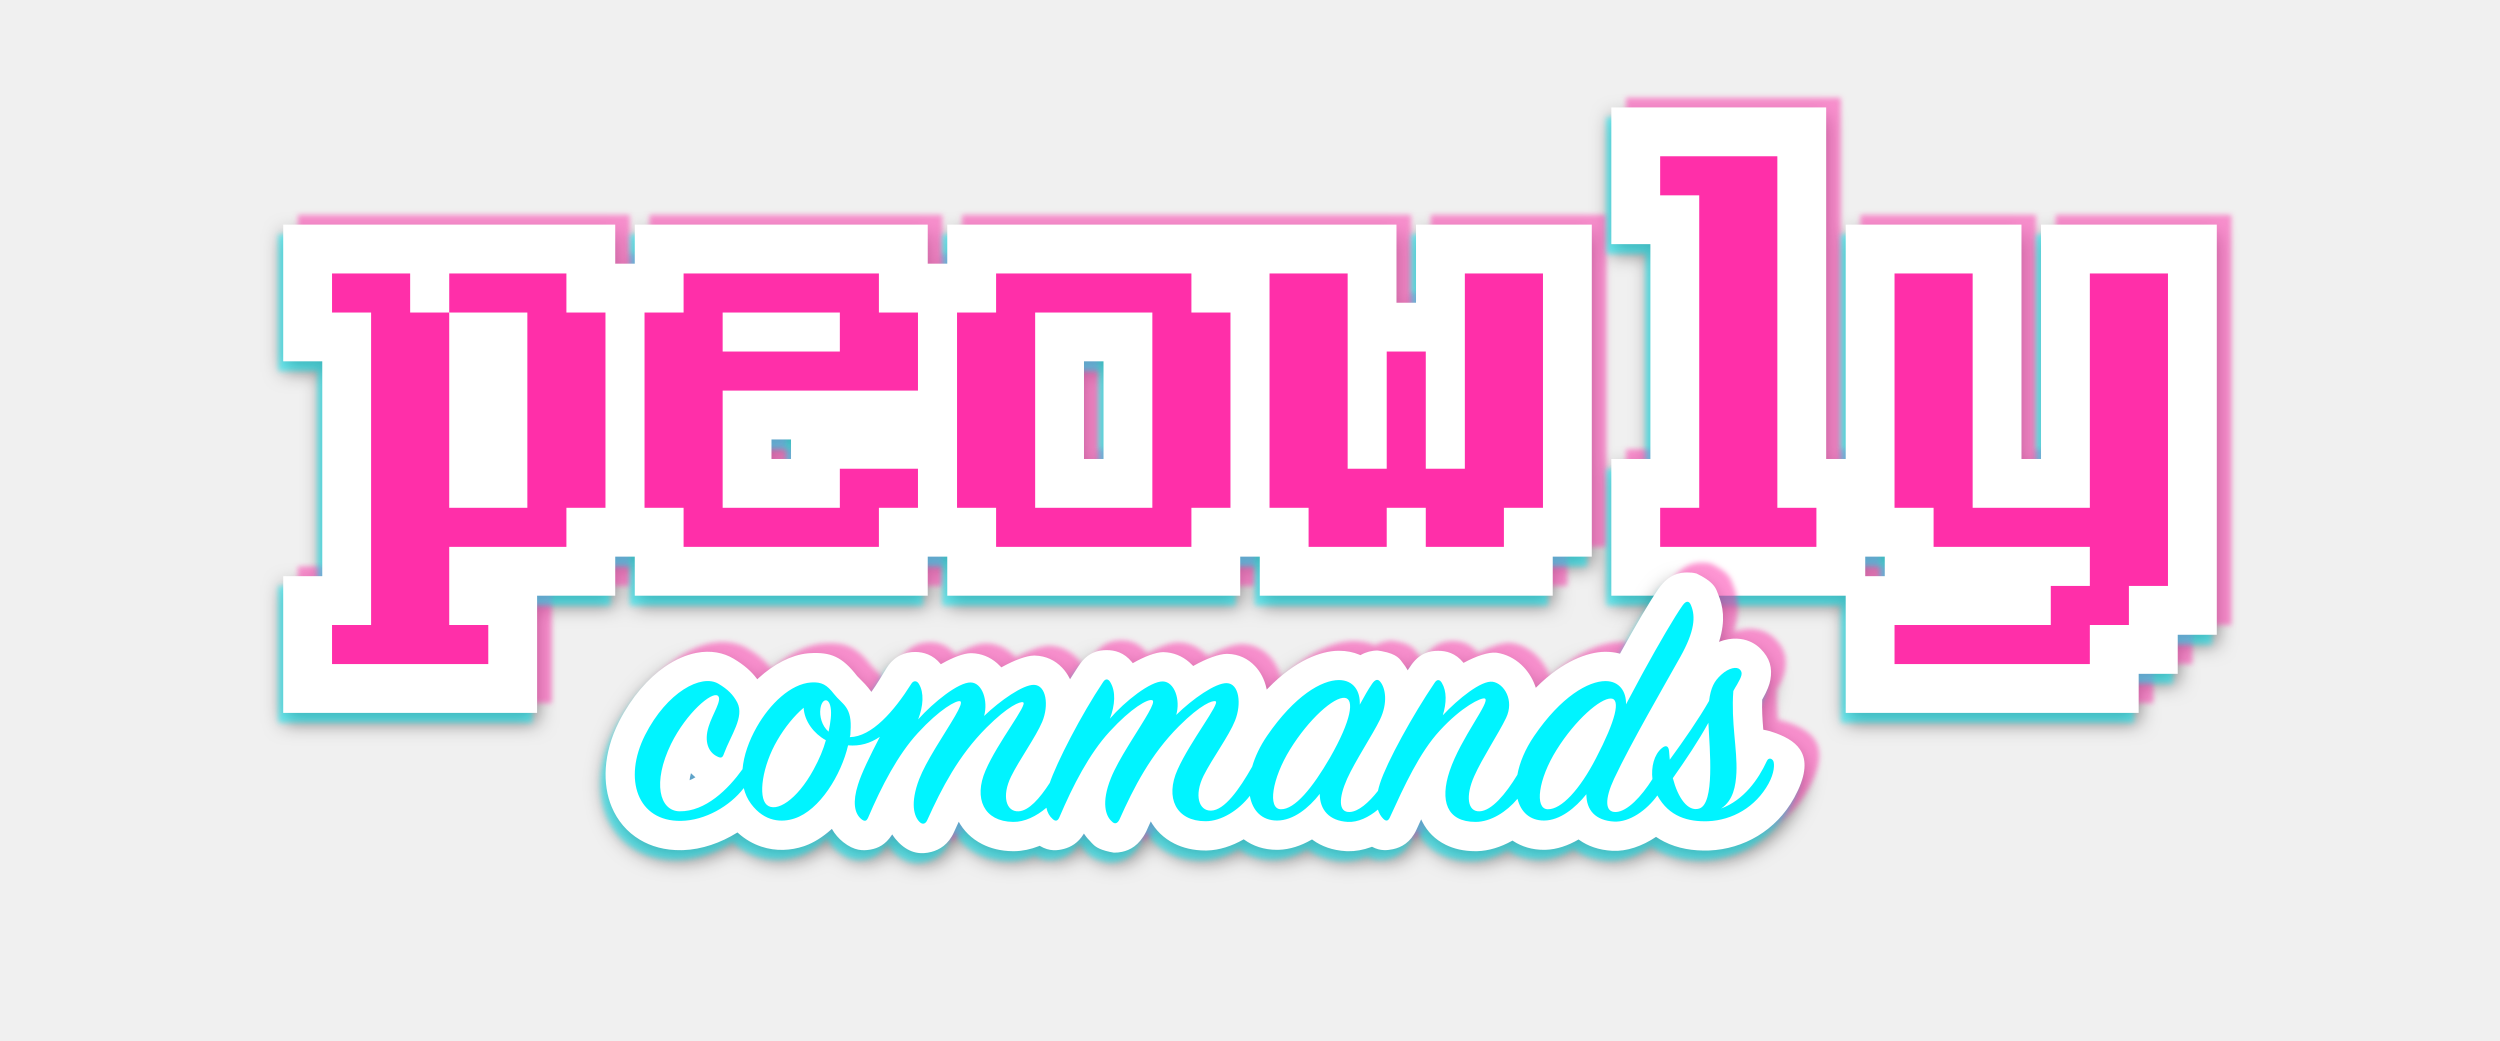
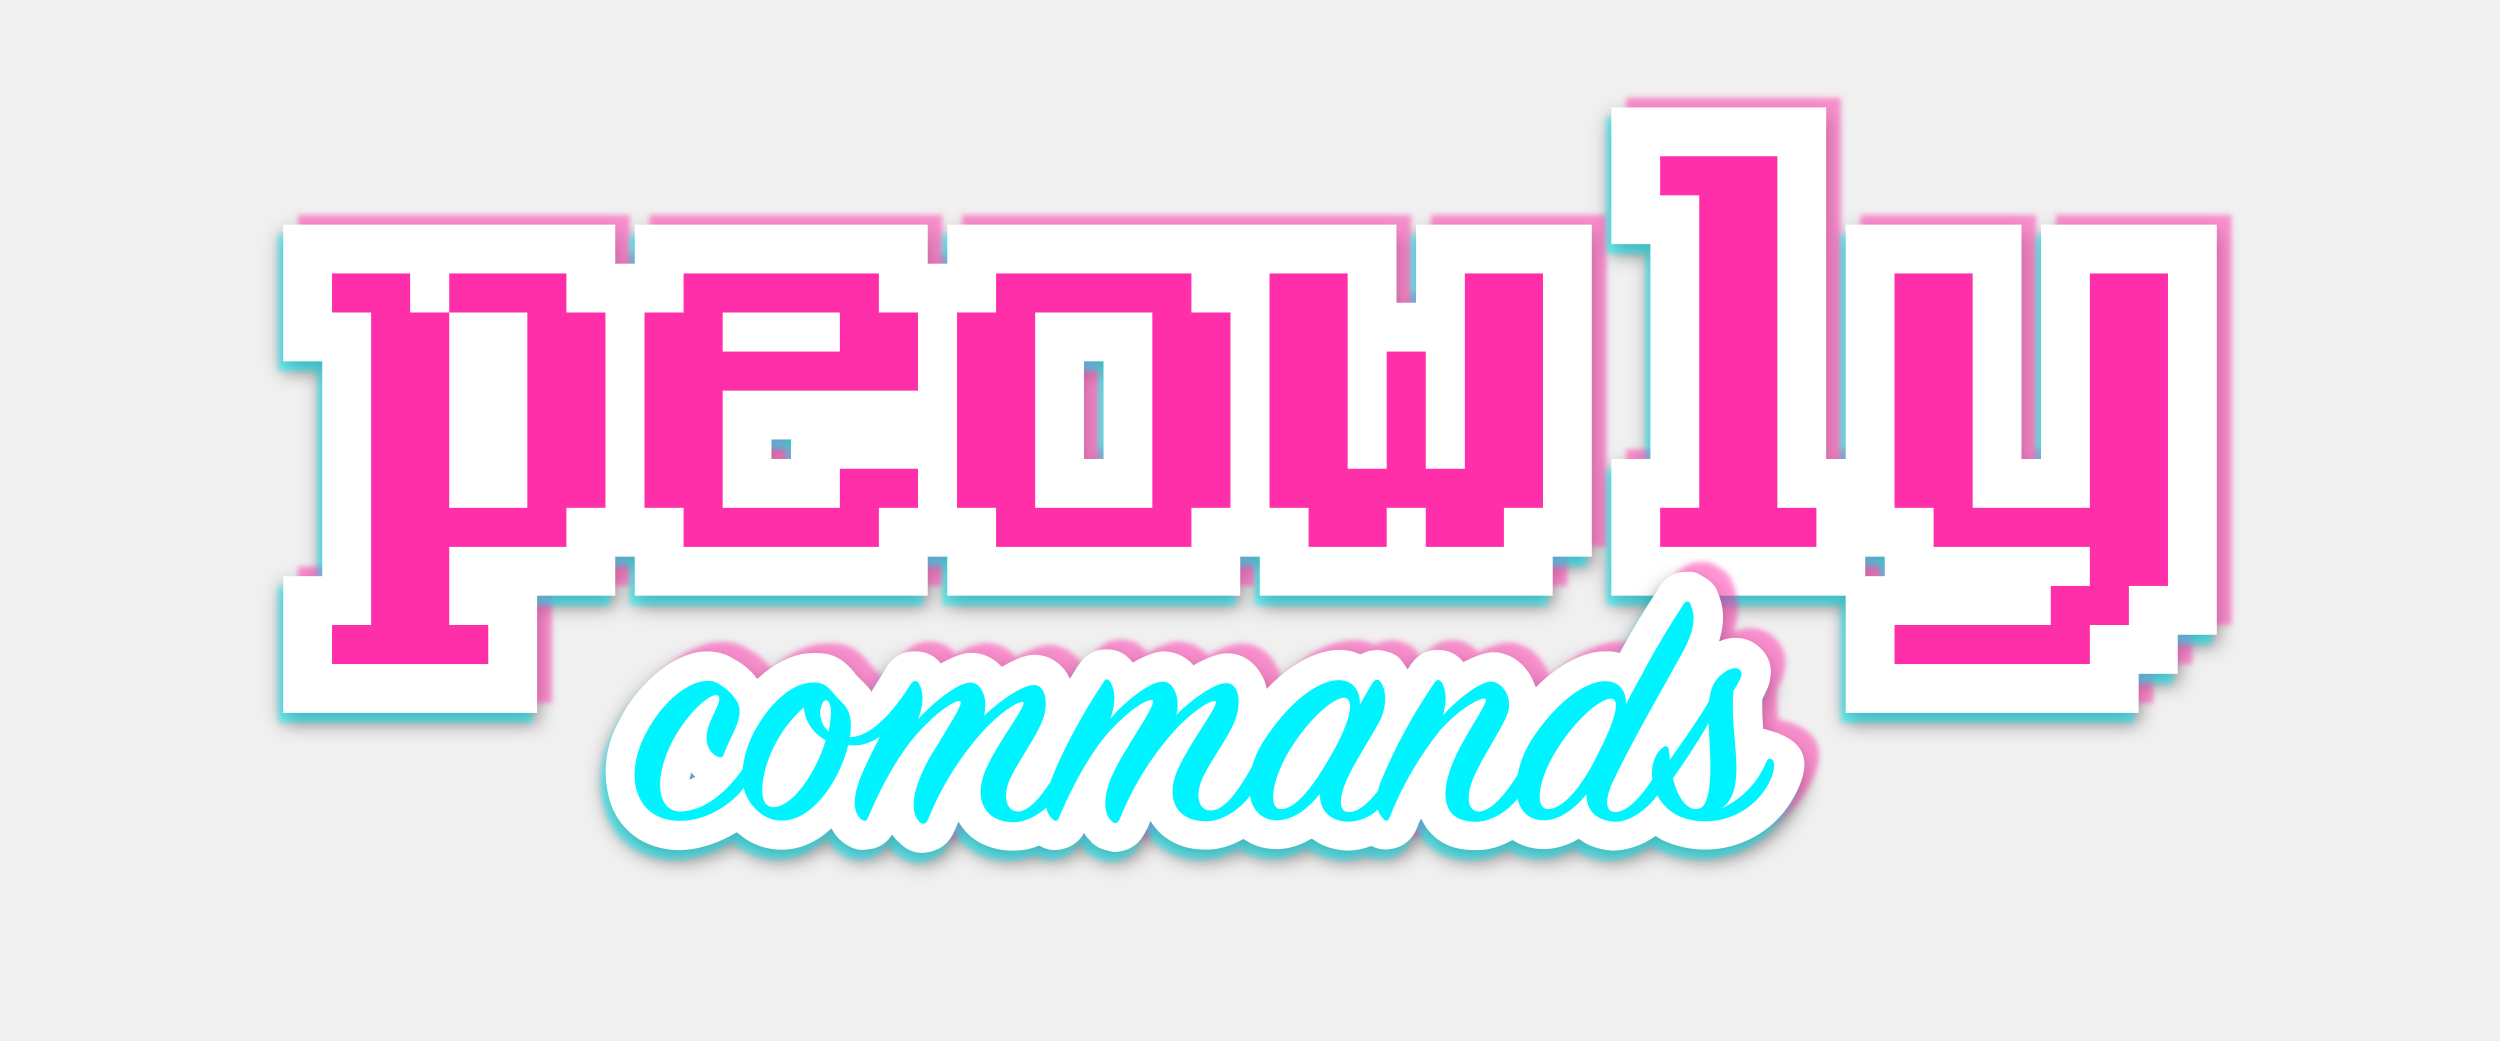
- <svg xmlns="http://www.w3.org/2000/svg" xmlns:xlink="http://www.w3.org/1999/xlink" width="512px" height="213px" viewBox="0 0 512 213" version="1.1">
+ <svg xmlns="http://www.w3.org/2000/svg" xmlns:xlink="http://www.w3.org/1999/xlink" width="512" height="213">
  <defs>
-     <path d="M36,24 L68,24 L68,32 L76,32 L76,92 L68,92 L68,100 L52,100 L52,124 L0,124 L0,96 L8,96 L8,52 L0,52 L0,24 L36,24 Z M356,24 L356,72 L360,72 L360,24 L396,24 L396,108 L388,108 L388,116 L380,116 L380,124 L320,124 L320,96 L328,96 L328,92 L320,92 L320,24 L356,24 Z M132,24 L132,32 L140,32 L140,68 L140,92 L132,92 L132,100 L72,100 L72,92 L64,92 L64,32 L72,32 L72,24 L132,24 Z M104,68 L100,68 L100,72 L104,72 L104,68 Z M196,24 L196,32 L204,32 L204,92 L196,92 L196,100 L136,100 L136,92 L128,92 L128,32 L136,32 L136,24 L196,24 Z M168,52 L164,52 L164,72 L168,72 L168,52 Z M200,100 L200,92 L192,92 L192,24 L228,24 L228,40 L232,40 L232,24 L268,24 L268,92 L260,92 L260,100 L224,100 L200,100 Z M316,0 L316,72 L324,72 L324,100 L272,100 L272,72 L280,72 L280,28 L272,28 L272,0 L316,0 Z" id="path-1" />
-     <filter x="-1.8%" y="-4.8%" width="103.5%" height="112.1%" filterUnits="objectBoundingBox" id="filter-2">
-       <feOffset dx="0" dy="2" in="SourceAlpha" result="shadowOffsetOuter1" />
-       <feGaussianBlur stdDeviation="2" in="shadowOffsetOuter1" result="shadowBlurOuter1" />
-       <feColorMatrix values="0 0 0 0 0   0 0 0 0 0   0 0 0 0 0  0 0 0 0.5 0" type="matrix" in="shadowBlurOuter1" result="shadowMatrixOuter1" />
+     <filter id="b" width="103.5%" height="112.1%" x="-1.8%" y="-4.8%" filterUnits="objectBoundingBox">
+       <feOffset dy="2" in="SourceAlpha" result="shadowOffsetOuter1" />
+       <feGaussianBlur in="shadowOffsetOuter1" result="shadowBlurOuter1" stdDeviation="2" />
+       <feColorMatrix in="shadowBlurOuter1" result="shadowMatrixOuter1" values="0 0 0 0 0 0 0 0 0 0 0 0 0 0 0 0 0 0 0.5 0" />
      <feOffset dx="3" dy="-2" in="SourceAlpha" result="shadowOffsetOuter2" />
-       <feGaussianBlur stdDeviation="0.5" in="shadowOffsetOuter2" result="shadowBlurOuter2" />
-       <feColorMatrix values="0 0 0 0 1   0 0 0 0 0.184   0 0 0 0 0.663  0 0 0 0.5 0" type="matrix" in="shadowBlurOuter2" result="shadowMatrixOuter2" />
+       <feGaussianBlur in="shadowOffsetOuter2" result="shadowBlurOuter2" stdDeviation=".5" />
+       <feColorMatrix in="shadowBlurOuter2" result="shadowMatrixOuter2" values="0 0 0 0 1 0 0 0 0 0.184 0 0 0 0 0.663 0 0 0 0.5 0" />
      <feOffset dx="-1" dy="2" in="SourceAlpha" result="shadowOffsetOuter3" />
-       <feGaussianBlur stdDeviation="0.5" in="shadowOffsetOuter3" result="shadowBlurOuter3" />
-       <feColorMatrix values="0 0 0 0 0   0 0 0 0 0.957   0 0 0 0 1  0 0 0 0.5 0" type="matrix" in="shadowBlurOuter3" result="shadowMatrixOuter3" />
+       <feGaussianBlur in="shadowOffsetOuter3" result="shadowBlurOuter3" stdDeviation=".5" />
+       <feColorMatrix in="shadowBlurOuter3" result="shadowMatrixOuter3" values="0 0 0 0 0 0 0 0 0 0.957 0 0 0 0 1 0 0 0 0.5 0" />
      <feMerge>
        <feMergeNode in="shadowMatrixOuter1" />
        <feMergeNode in="shadowMatrixOuter2" />
        <feMergeNode in="shadowMatrixOuter3" />
      </feMerge>
    </filter>
-     <path d="M101.894,57.588 C100.761,59.434 99.251,60.254 97.877,60.616 C96.573,60.959 94.927,61.176 92.994,60.035 L92.907,59.982 L92.724,60.057 C91.067,60.703 89.38,61.063 87.759,61.088 L87.386,61.088 C84.894,61.056 82.811,60.497 81.116,59.632 C78.938,58.522 77.32,56.893 76.247,54.906 L76.332,55.056 L76.197,55.345 C76.014,55.738 75.833,56.131 75.655,56.523 L75.388,57.111 C74.243,59.746 72.357,60.809 70.709,61.239 C68.8,61.737 66.42,61.697 64.054,59.332 C63.606,58.884 63.144,58.337 62.722,57.668 L62.705,57.639 L62.64,57.744 C61.334,59.768 59.79,60.479 58.293,60.749 L58.114,60.779 C56.803,60.986 54.989,61.086 52.649,59.214 C51.738,58.477 50.954,57.588 50.351,56.519 L50.348,56.512 L50.114,56.723 C48.444,58.2 46.662,59.339 44.848,59.987 L44.528,60.096 C42.019,60.923 38.938,61.181 35.849,60.135 C34.254,59.595 32.624,58.713 31.079,57.306 L31.012,57.243 L30.935,57.293 C27.603,59.377 23.718,60.734 19.91,60.869 L19.516,60.878 C16.125,60.929 13.299,60.1 11.024,58.739 C8.401,57.17 6.447,54.867 5.258,52.024 C3.339,47.436 3.448,41.12 6.728,34.609 C9.384,29.38 12.811,25.637 16.082,23.355 C18.338,21.781 20.581,20.856 22.588,20.47 C25.563,19.897 28.163,20.428 30.224,21.664 C32.365,22.937 33.853,24.239 35.014,25.803 L35.069,25.878 L35.351,25.618 C38.466,22.771 42.023,20.89 45.392,20.568 L45.708,20.542 C50.154,20.255 52.451,21.263 55.533,25.225 C56.646,26.335 57.601,27.293 58.354,28.345 L58.435,28.459 L58.501,28.37 C59.014,27.666 59.508,26.902 59.987,26.132 L60.305,25.618 C60.726,24.933 61.136,24.252 61.539,23.612 C63.149,21.013 65.432,20.284 67.387,20.284 C69.105,20.284 71.076,20.847 72.621,22.747 L72.661,22.797 L72.98,22.617 C75.241,21.356 77.325,20.566 78.771,20.531 L78.973,20.532 C80.935,20.589 82.694,21.298 84.172,22.571 C84.409,22.776 84.641,22.998 84.864,23.236 L85.048,23.44 L85.272,23.316 C87.831,21.919 90.201,21.049 91.738,21.021 L91.934,21.022 C94.199,21.09 96.062,21.991 97.516,23.512 C98.086,24.108 98.599,24.827 99.019,25.659 L99.124,25.879 L99.389,25.455 C99.796,24.806 100.202,24.175 100.602,23.569 L100.902,23.118 C102.754,20.291 104.952,19.907 106.63,19.907 C108.233,19.907 110.18,20.34 111.804,22.364 L111.971,22.579 L112.042,22.539 C114.416,21.198 116.62,20.356 118.114,20.321 L118.313,20.322 C120.273,20.379 122.043,21.089 123.532,22.371 C123.772,22.577 124.005,22.801 124.229,23.041 L124.34,23.163 L124.491,23.078 C127.136,21.604 129.599,20.698 131.212,20.671 L131.409,20.672 C133.687,20.739 135.56,21.647 137.019,23.188 C138.08,24.308 138.945,25.861 139.366,27.794 L139.406,27.992 L139.659,27.73 C145.301,21.92 150.541,20.102 154.006,20.041 L154.187,20.039 C155.77,20.039 157.151,20.329 158.349,20.833 L158.592,20.939 L158.696,20.879 C159.251,20.566 159.78,20.371 160.257,20.242 L160.414,20.201 C160.898,20.08 161.466,19.986 162.118,19.988 C162.382,20.022 162.666,20.067 162.972,20.124 C166.238,20.734 166.681,21.778 167.368,22.673 C167.643,23.017 167.915,23.414 168.169,23.86 L168.272,24.048 L168.535,23.654 L168.809,23.248 C170.66,20.43 172.854,20.047 174.53,20.047 C176.133,20.047 178.08,20.48 179.704,22.504 L179.715,22.518 L179.755,22.496 C182.387,21.078 184.821,20.281 186.4,20.434 L186.586,20.457 C188.325,20.72 190.083,21.537 191.566,22.921 C192.728,24.005 193.724,25.445 194.349,27.145 C194.382,27.235 194.414,27.326 194.446,27.418 L194.512,27.622 L194.602,27.532 C200.057,22.078 205.203,20.312 208.603,20.251 L208.787,20.249 C209.759,20.249 210.656,20.361 211.481,20.566 L211.754,20.637 L211.94,20.302 C214.844,15.049 217.791,10.011 219.553,7.467 L219.705,7.249 C221.824,4.282 224.048,4 225.562,4 C226.104,4 226.737,4.036 227.422,4.218 C227.757,4.368 228.122,4.554 228.524,4.782 C231.18,6.29 231.442,7.379 231.861,8.487 C232.847,10.862 233.412,13.76 232.086,18.063 L232.036,18.219 L232.25,18.137 C232.432,18.068 232.611,18.007 232.786,17.953 L233.047,17.877 C234.284,17.533 235.419,17.49 236.382,17.614 C238.147,17.841 239.523,18.61 240.539,19.626 C242.439,21.526 243.004,23.517 242.545,26.039 C242.372,26.991 241.902,28.234 240.96,29.901 L240.878,30.032 L240.874,30.116 C240.807,32.163 240.928,34.098 241.084,35.936 L241.108,36.207 L241.271,36.234 C242.11,36.379 242.943,36.637 243.747,36.939 L244.013,37.042 C248.091,38.637 252.151,41.538 247.432,50.143 C243.699,56.923 237.014,60.649 230.04,60.944 C226.745,61.057 223.59,60.55 220.809,59.141 C220.238,58.851 219.679,58.524 219.135,58.156 C216.285,60.073 213.092,61.167 210.204,61.01 C207.363,60.852 205.151,60.02 203.451,58.812 L203.275,58.684 L203.249,58.7 C201.103,59.952 198.805,60.732 196.528,60.804 L196.187,60.809 C193.719,60.809 191.639,60.144 189.926,59.036 L189.738,58.91 L189.584,58.998 C187.306,60.262 184.864,61.015 182.535,61.084 L182.187,61.089 C179.697,61.089 177.685,60.575 176.076,59.784 C173.89,58.709 172.316,57.103 171.285,55.083 C171.2,54.916 171.118,54.744 171.041,54.568 L171.038,54.56 L170.92,54.819 C170.826,55.026 170.732,55.232 170.638,55.438 L170.073,56.675 C168.875,59.321 166.952,60.322 165.272,60.675 C164.132,60.915 162.686,61.092 161.015,60.204 L160.967,60.176 L160.746,60.26 C159.161,60.837 157.558,61.126 156.026,61.093 L155.674,61.08 C152.849,60.923 150.617,60.073 148.892,58.831 L148.681,58.674 L148.521,58.769 C146.402,59.986 144.131,60.735 141.858,60.804 L141.517,60.809 C138.824,60.809 136.588,60.023 134.787,58.721 L134.693,58.652 L134.639,58.685 C132.244,60.057 129.661,60.876 127.219,60.944 L126.887,60.949 C124.353,60.949 122.227,60.4 120.495,59.534 C118.28,58.426 116.629,56.782 115.538,54.773 L115.66,54.989 L115.508,55.317 C115.331,55.702 115.156,56.087 114.983,56.471 L114.725,57.047 C113.268,59.974 111.346,60.878 109.772,61.22 C109.268,61.33 108.708,61.401 108.101,61.386 C107.825,61.344 107.525,61.287 107.198,61.214 C104.89,60.702 104.14,60.044 103.546,59.382 L103.4,59.217 L103.328,59.134 C102.899,58.717 102.463,58.215 102.061,57.61 L101.966,57.463 L101.894,57.588 Z M21.49,45.111 L21.433,45.326 C21.325,45.754 21.248,46.164 21.204,46.552 C21.529,46.426 21.846,46.272 22.153,46.093 L22.406,45.938 L22.205,45.776 C21.969,45.578 21.741,45.368 21.523,45.146 L21.49,45.111 Z" id="path-3" />
-     <filter x="-2.9%" y="-10.4%" width="105.7%" height="126.1%" filterUnits="objectBoundingBox" id="filter-4">
-       <feOffset dx="0" dy="2" in="SourceAlpha" result="shadowOffsetOuter1" />
-       <feGaussianBlur stdDeviation="2" in="shadowOffsetOuter1" result="shadowBlurOuter1" />
-       <feColorMatrix values="0 0 0 0 0   0 0 0 0 0   0 0 0 0 0  0 0 0 0.5 0" type="matrix" in="shadowBlurOuter1" result="shadowMatrixOuter1" />
+     <filter id="d" width="105.7%" height="126.1%" x="-2.9%" y="-10.4%" filterUnits="objectBoundingBox">
+       <feOffset dy="2" in="SourceAlpha" result="shadowOffsetOuter1" />
+       <feGaussianBlur in="shadowOffsetOuter1" result="shadowBlurOuter1" stdDeviation="2" />
+       <feColorMatrix in="shadowBlurOuter1" result="shadowMatrixOuter1" values="0 0 0 0 0 0 0 0 0 0 0 0 0 0 0 0 0 0 0.5 0" />
      <feOffset dx="3" dy="-2" in="SourceAlpha" result="shadowOffsetOuter2" />
-       <feGaussianBlur stdDeviation="0.5" in="shadowOffsetOuter2" result="shadowBlurOuter2" />
-       <feColorMatrix values="0 0 0 0 1   0 0 0 0 0.184   0 0 0 0 0.663  0 0 0 0.5 0" type="matrix" in="shadowBlurOuter2" result="shadowMatrixOuter2" />
+       <feGaussianBlur in="shadowOffsetOuter2" result="shadowBlurOuter2" stdDeviation=".5" />
+       <feColorMatrix in="shadowBlurOuter2" result="shadowMatrixOuter2" values="0 0 0 0 1 0 0 0 0 0.184 0 0 0 0 0.663 0 0 0 0.5 0" />
      <feOffset dx="-1" dy="2" in="SourceAlpha" result="shadowOffsetOuter3" />
-       <feGaussianBlur stdDeviation="0.5" in="shadowOffsetOuter3" result="shadowBlurOuter3" />
-       <feColorMatrix values="0 0 0 0 0   0 0 0 0 0.957   0 0 0 0 1  0 0 0 0.5 0" type="matrix" in="shadowBlurOuter3" result="shadowMatrixOuter3" />
+       <feGaussianBlur in="shadowOffsetOuter3" result="shadowBlurOuter3" stdDeviation=".5" />
+       <feColorMatrix in="shadowBlurOuter3" result="shadowMatrixOuter3" values="0 0 0 0 0 0 0 0 0 0.957 0 0 0 0 1 0 0 0 0.5 0" />
      <feMerge>
        <feMergeNode in="shadowMatrixOuter1" />
        <feMergeNode in="shadowMatrixOuter2" />
        <feMergeNode in="shadowMatrixOuter3" />
      </feMerge>
    </filter>
+     <path id="a" d="M36 24h32v8h8v60h-8v8H52v24H0V96h8V52H0V24h36Zm320 0v48h4V24h36v84h-8v8h-8v8h-60V96h8v-4h-8V24h36Zm-224 0v8h8v60h-8v8H72v-8h-8V32h8v-8h60Zm-28 44h-4v4h4v-4Zm92-44v8h8v60h-8v8h-60v-8h-8V32h8v-8h60Zm-28 28h-4v20h4V52Zm32 48v-8h-8V24h36v16h4V24h36v68h-8v8h-60ZM316 0v72h8v28h-52V72h8V28h-8V0h44Z" />
+     <path id="c" d="M101.9 57.6a6.5 6.5 0 0 1-4 3 6 6 0 0 1-5-.6h-.2c-1.6.7-3.3 1-5 1h-.3a14 14 0 0 1-6.3-1.4 11.2 11.2 0 0 1-4.9-4.7l.1.2-.1.2-.5 1.2-.3.6a6.8 6.8 0 0 1-4.7 4.1c-1.9.5-4.3.5-6.6-1.9-.5-.4-1-1-1.4-1.6a6.2 6.2 0 0 1-4.4 3H58c-1.3.3-3.1.4-5.5-1.5a8.4 8.4 0 0 1-2.2-2.7l-.3.2a16.5 16.5 0 0 1-5.3 3.3l-.3.1A13.4 13.4 0 0 1 31 57.3h-.2c-3.3 2-7.2 3.4-11 3.6h-.4a16 16 0 0 1-8.5-2.2A14 14 0 0 1 5.3 52a21 21 0 0 1 1.4-17.4 30 30 0 0 1 9.4-11.2c2.2-1.6 4.5-2.5 6.5-3 3-.5 5.6 0 7.6 1.3 2.2 1.2 3.7 2.5 4.8 4.1l.4-.2c3-2.8 6.6-4.7 10-5h.3c4.5-.3 6.8.7 9.8 4.6 1.1 1.1 2.1 2 2.9 3.1v.2l.1-.1L60 26l.3-.5 1.2-2a6.6 6.6 0 0 1 5.9-3.3c1.7 0 3.7.5 5.2 2.4v.1l.4-.2c2.2-1.2 4.3-2 5.8-2h.2a8.2 8.2 0 0 1 5.9 2.6l.1.2h.3c2.5-1.5 4.9-2.4 6.4-2.4h.2c2.3 0 4.2 1 5.6 2.5.6.6 1.1 1.3 1.5 2.2l.1.2.3-.4 1.2-2 .3-.4c1.9-2.8 4-3.2 5.7-3.2 1.6 0 3.6.4 5.2 2.5l.2.2c2.4-1.4 4.6-2.2 6.1-2.3h.2a8.2 8.2 0 0 1 6 2.7v.2l.2-.1c2.6-1.5 5.1-2.4 6.7-2.4h.2c2.3 0 4.2 1 5.6 2.5 1 1.1 2 2.7 2.4 4.6v.2l.3-.3c5.6-5.8 10.8-7.6 14.3-7.7h.2c1.6 0 3 .3 4.1.8l.3.1h.1l1.6-.7h.1l1.7-.2.9.1c3.2.6 3.7 1.7 4.4 2.6l.8 1.2v.1l.3-.3.3-.5c1.9-2.8 4-3.2 5.7-3.2 1.6 0 3.6.5 5.2 2.5 2.7-1.4 5.1-2.2 6.7-2h.2a9 9 0 0 1 5 2.4 11 11 0 0 1 2.8 4.5l.1.2h.1c5.5-5.5 10.6-7.3 14-7.3h.2c1 0 1.9 0 2.7.3h.3l.1-.3a182 182 0 0 1 7.7-12.8l.1-.3c2.1-3 4.3-3.2 5.9-3.2.5 0 1.1 0 1.8.2l1.1.6c2.7 1.5 3 2.6 3.4 3.7 1 2.4 1.5 5.3.2 9.6v.1h.1l.6-.2.2-.1c1.3-.4 2.4-.4 3.4-.3a7 7 0 0 1 4.1 2 6.6 6.6 0 0 1 2 6.4c-.1 1-.6 2.2-1.5 3.9l-.1.1v.1c0 2 0 4 .2 5.8v.3h.2l2.4.7.3.1c4 1.6 8.2 4.5 3.4 13.1a20.7 20.7 0 0 1-26.6 9c-.6-.2-1.1-.6-1.7-1-2.8 2-6 3-8.9 3-2.8-.2-5-1-6.7-2.3l-.2-.1c-2.2 1.3-4.5 2-6.8 2.1h-.3c-2.5 0-4.6-.7-6.3-1.8h-.3c-2.3 1.3-4.7 2-7 2h-.4c-2.5 0-4.5-.4-6.1-1.2a10.4 10.4 0 0 1-5-5.2l-.2.2-.3.6-.5 1.3a6.6 6.6 0 0 1-4.8 4c-1.2.2-2.6.4-4.3-.5h-.3a13 13 0 0 1-4.7.9h-.3c-2.9-.2-5-1-6.8-2.3l-.2-.1h-.2c-2.1 1.3-4.4 2-6.6 2.1h-.4c-2.7 0-5-.8-6.7-2l-.1-.1c-2.5 1.4-5 2.2-7.5 2.2h-.3c-2.5 0-4.7-.5-6.4-1.4a11.3 11.3 0 0 1-5-4.7l.2.2-.2.3-.5 1.2-.3.5c-1.4 3-3.4 3.9-5 4.2a7 7 0 0 1-1.6.2l-.9-.2c-2.3-.5-3-1.2-3.7-1.8l-.1-.2c-.5-.5-1-1-1.3-1.6l-.1-.1h-.1ZM21.5 45v.2l-.3 1.3 1-.5.2-.2-.2-.1-.7-.7Z" />
  </defs>
-   <g id="peowly-commands" stroke="none" stroke-width="1" fill="none" fill-rule="evenodd">
-     <g id="peowly" transform="translate(58, 22)" fill-rule="nonzero">
-       <g id="Combined-Shape-Copy">
-         <use fill="black" fill-opacity="1" filter="url(#filter-2)" xlink:href="#path-1" />
-         <use fill="#FFFFFF" xlink:href="#path-1" />
-       </g>
-       <path d="M34,34 L58,34 L58,42 L66,42 L66,82 L58,82 L58,90 L34,90 L34,106 L42,106 L42,114 L10,114 L10,106 L18,106 L18,42 L10,42 L10,34 L26,34 L26,42 L33.938,42 L34,42.062 L34,82 L50,82 L50,42 L34,42 L34,34 Z M90,50 L114,50 L114,42 L90,42 L90,50 Z M82,34 L122,34 L122,42 L130,42 L130,58 L90,58 L90,82 L114,82 L114,74 L130,74 L130,82 L122,82 L122,90 L82,90 L82,82 L74,82 L74,42 L82,42 L82,34 Z M178,42 L154,42 L154,82 L178,82 L178,42 Z M146,82 L138,82 L138,42 L146,42 L146,34 L186,34 L186,42 L194,42 L194,82 L186,82 L186,90 L146,90 L146,82 Z M250,90 L234,90 L234,82 L226,82 L226,90 L210,90 L210,82 L202,82 L202,34 L218,34 L218,74 L226,74 L226,50 L234,50 L234,74 L242,74 L242,34 L258,34 L258,82 L250,82 L250,90 Z M282,10 L306,10 L306,82 L314,82 L314,90 L282,90 L282,82 L290,82 L290,18 L282,18 L282,10 Z M330,106 L362,106 L362,98 L370,98 L370,90 L338,90 L338,82 L330,82 L330,34 L346,34 L346,82 L370,82 L370,34 L386,34 L386,98 L378,98 L378,106 L370,106 L370,114 L330,114 L330,106 Z" id="Combined-Shape" fill="#FF2FA9" />
+   <g fill="none">
+     <g transform="translate(58 22)">
+       <use xlink:href="#a" fill="#000" filter="url(#b)" />
+       <use xlink:href="#a" fill="#FFF" />
    </g>
-     <g id="commands" transform="translate(120.0203, 113.2377)" fill-rule="nonzero">
-       <g id="Combined-Shape-Copy-3">
-         <use fill="black" fill-opacity="1" filter="url(#filter-4)" xlink:href="#path-3" />
-         <use fill="#FFFFFF" xlink:href="#path-3" />
-       </g>
-       <path d="M226.287,10.709 C227.267,13.019 227.057,16.029 224.117,21.279 C220.757,27.299 214.037,38.849 210.537,46.269 C208.647,50.329 208.577,53.199 210.957,53.059 C213.238,52.948 216.094,49.962 218.4,46.317 C218.11,43.836 218.727,41.294 220.337,39.969 C221.177,39.269 221.737,39.549 221.807,40.669 C221.877,41.229 221.877,41.789 221.947,42.349 C224.817,38.429 227.967,33.879 229.997,30.309 C230.347,27.579 231.047,26.249 232.517,24.919 C234.057,23.519 235.667,23.239 236.297,23.869 C236.997,24.569 236.647,25.339 235.737,26.949 C235.457,27.369 235.247,27.789 234.967,28.279 C234.477,34.719 235.807,40.179 235.597,45.009 C235.457,47.739 234.967,50.679 232.447,52.359 C237.137,50.609 240.077,46.409 241.827,42.629 C242.177,41.859 242.877,42.069 243.157,42.629 C243.437,43.259 243.367,45.079 242.177,47.249 C239.517,52.079 234.757,54.739 229.787,54.949 C225.727,55.089 221.807,54.039 219.427,49.699 C219.421,49.688 219.415,49.677 219.409,49.665 C217.217,52.701 213.711,55.192 210.537,55.019 C206.757,54.809 204.867,52.709 204.867,49.419 C202.627,52.219 199.477,54.809 196.187,54.809 C193.286,54.809 191.428,53.044 190.766,50.344 C188.538,53.041 185.262,55.089 182.187,55.089 C176.237,55.089 174.837,50.749 176.867,44.659 C179.177,37.799 185.337,30.379 184.077,29.819 C183.377,29.539 179.317,31.499 174.837,36.399 C170.707,40.879 167.627,47.599 164.617,54.179 C164.337,54.809 163.917,55.089 163.287,54.459 C162.78,53.952 162.401,53.325 162.178,52.566 C160.282,54.154 158.064,55.201 156.007,55.089 C152.227,54.879 150.267,52.639 150.267,49.349 C148.027,52.219 144.877,54.809 141.517,54.809 C138.41,54.809 136.483,52.785 135.949,49.748 C133.67,52.697 130.143,54.949 126.887,54.949 C120.797,54.949 118.557,50.119 121.147,44.379 C123.737,38.569 129.967,30.729 128.917,30.379 C128.357,30.169 125.977,30.939 121.427,35.489 C115.617,41.299 112.187,48.019 109.247,54.599 C108.827,55.439 108.267,55.649 107.637,54.949 C106.447,53.899 105.467,51.169 107.497,46.129 C108.267,44.192 109.62,41.828 111.03,39.518 L111.384,38.942 L111.738,38.37 C114.332,34.192 116.822,30.468 115.967,30.169 C115.127,29.819 111.697,31.709 107.217,36.609 C103.087,41.089 99.727,47.599 96.927,54.179 C96.647,54.809 96.227,55.089 95.597,54.529 C94.92,53.945 94.473,53.171 94.286,52.184 C92.237,53.938 89.776,55.129 87.477,55.089 C81.457,55.019 79.357,50.259 81.807,44.589 C84.327,38.709 90.557,31.009 89.507,30.589 C88.947,30.379 86.497,31.289 82.017,35.769 C76.277,41.509 72.847,48.159 69.907,54.669 C69.557,55.509 68.927,55.719 68.297,55.089 C67.177,53.969 66.337,51.309 68.227,46.339 C68.921,44.539 70.119,42.376 71.403,40.23 L71.754,39.646 C74.523,35.077 77.507,30.75 76.627,30.379 C75.927,30.099 72.427,31.989 67.947,36.889 C63.887,41.299 60.527,47.739 57.727,54.319 C57.447,54.879 57.097,55.089 56.397,54.529 C54.927,53.339 54.577,50.959 55.697,47.459 C56.397,45.149 58.147,41.579 60.177,37.659 C58.217,38.989 56.117,39.619 53.667,39.409 C52.267,45.429 47.857,52.709 42.677,54.389 C40.157,55.229 36.587,55.159 33.787,51.379 C33.071,50.413 32.584,49.329 32.302,48.162 C29.462,51.873 24.359,54.814 19.437,54.879 C10.547,55.019 7.537,46.339 12.087,37.309 C16.567,28.489 23.637,24.709 27.137,26.809 C29.027,27.929 30.147,29.049 30.987,30.659 C32.457,33.599 29.657,37.309 28.257,41.089 C27.977,41.929 27.697,42.139 26.787,41.649 C25.107,40.809 24.127,38.709 25.107,35.559 C25.877,33.039 27.977,30.029 26.997,29.259 C25.807,28.279 20.557,32.759 17.407,39.129 C13.557,47.039 15.027,52.849 19.157,52.919 C24.466,52.982 29.09,48.423 32.05,44.291 C32.292,41.485 33.356,38.474 34.977,35.629 C37.637,30.939 41.907,26.809 46.107,26.529 C48.277,26.389 49.327,27.019 50.797,28.909 C52.477,31.079 54.577,31.429 54.157,36.609 C54.157,36.959 54.157,37.379 54.017,37.729 C58.497,37.659 63.047,32.479 66.617,26.809 C67.037,26.109 67.737,26.109 68.157,26.809 C69.277,28.629 69.067,31.359 68.017,34.089 C71.167,30.589 76.277,26.459 78.797,26.529 C81.177,26.599 82.367,30.309 81.527,33.389 C84.817,30.239 89.507,26.949 91.747,27.019 C94.267,27.089 94.827,31.219 93.427,34.579 C92.097,37.729 88.737,42.349 87.057,45.779 C85.097,49.769 86.007,53.059 88.597,52.919 C90.644,52.817 92.879,50.356 94.973,47.096 L94.897,47.319 C96.367,42.909 101.477,33.039 105.887,26.459 C106.377,25.689 106.937,25.759 107.357,26.459 C108.547,28.419 108.337,31.149 107.287,33.949 C110.367,30.379 115.617,26.249 118.137,26.319 C120.517,26.389 121.777,30.099 120.867,33.179 C124.227,29.889 128.917,26.599 131.227,26.669 C133.747,26.739 134.307,30.869 132.907,34.369 C131.647,37.519 128.217,42.139 126.467,45.639 C124.507,49.629 125.487,52.849 128.007,52.779 C130.761,52.712 133.773,48.455 136.424,43.781 C137.013,41.743 138.023,39.582 139.487,37.449 C145.157,29.189 150.687,26.039 154.187,26.039 C157.197,26.039 158.597,28.349 158.457,31.079 C159.367,29.399 160.207,27.929 160.977,26.809 C161.607,25.899 162.167,25.759 162.657,26.389 C163.707,27.649 164.267,30.659 162.587,34.159 C161.047,37.309 157.547,42.559 155.867,46.269 C154.117,50.189 154.047,53.199 156.427,53.059 C158.164,52.974 160.26,51.197 162.188,48.735 C162.287,48.266 162.42,47.771 162.587,47.249 C163.987,42.839 169.377,33.109 173.787,26.599 C174.277,25.829 174.837,25.899 175.257,26.599 C176.307,28.349 176.237,30.729 175.467,33.249 C178.617,29.889 183.377,26.039 185.687,26.389 C187.997,26.739 190.167,30.169 188.417,33.809 C186.947,36.889 183.517,42.069 181.907,45.709 C180.087,49.769 180.507,53.059 183.027,52.919 C185.465,52.8 188.307,49.448 190.738,45.438 C191.196,42.954 192.317,40.211 194.157,37.519 C199.687,29.399 205.287,26.249 208.787,26.249 C211.657,26.249 213.057,28.419 212.987,31.009 C213.97,29.134 215.056,27.104 216.171,25.062 L216.687,24.119 C219.707,18.622 222.843,13.208 224.607,10.709 C225.307,9.729 225.937,9.799 226.287,10.709 Z M144.177,40.249 C140.467,46.269 139.557,52.429 142.287,52.499 C145.157,52.569 148.797,48.089 152.367,41.929 C156.777,34.229 157.407,29.889 155.377,29.679 C153.137,29.469 148.027,34.019 144.177,40.249 Z M209.907,29.819 C207.737,29.749 202.627,34.159 198.777,40.319 C194.997,46.339 194.227,52.429 196.957,52.499 C199.757,52.569 203.537,48.439 206.827,42.069 C210.887,34.299 211.937,29.889 209.907,29.819 Z M229.857,34.789 C227.827,38.499 225.237,42.349 222.577,46.129 C223.627,50.189 225.657,53.059 227.967,52.359 C231.187,51.379 230.137,40.389 229.857,34.789 Z M44.567,31.709 C42.677,33.319 40.717,35.699 39.177,38.359 C36.097,43.609 35.187,49.979 37.007,51.589 C38.897,53.269 43.167,50.679 46.597,44.379 C47.787,42.209 48.627,40.179 49.117,38.359 C46.667,37.029 44.707,34.439 44.567,31.709 Z M47.997,31.919 C47.787,33.389 48.277,35.419 49.677,36.609 C50.097,34.579 50.307,32.969 50.097,31.709 C49.747,29.469 48.277,29.819 47.997,31.919 Z" id="Combined-Shape" fill="#00F4FF" />
+     <path fill="#FF2FA9" d="M92 56h24v8h8v40h-8v8H92v16h8v8H68v-8h8V64h-8v-8h16v8h8v40h16V64H92v-8Zm56 16h24v-8h-24v8Zm-8-16h40v8h8v16h-40v24h24v-8h16v8h-8v8h-40v-8h-8V64h8v-8Zm96 8h-24v40h24V64Zm-32 40h-8V64h8v-8h40v8h8v40h-8v8h-40v-8Zm104 8h-16v-8h-8v8h-16v-8h-8V56h16v40h8V72h8v24h8V56h16v48h-8v8Zm32-80h24v72h8v8h-32v-8h8V40h-8v-8Zm48 96h32v-8h8v-8h-32v-8h-8V56h16v48h24V56h16v64h-8v8h-8v8h-40v-8Z" />
+     <g transform="translate(120 113.2)">
+       <use xlink:href="#c" fill="#000" filter="url(#d)" />
+       <use xlink:href="#c" fill="#FFF" />
    </g>
+     <path fill="#00F4FF" d="M346.3 124c1 2.3.8 5.3-2.2 10.5-3.3 6-10 17.6-13.5 25-2 4-2 7 .4 6.8 2.3-.1 5.1-3.1 7.4-6.7-.3-2.5.3-5 2-6.4.8-.7 1.4-.4 1.4.7l.2 1.7c2.8-4 6-8.5 8-12 .4-2.8 1-4.1 2.5-5.4 1.6-1.4 3.2-1.7 3.8-1 .7.6.4 1.4-.5 3l-.8 1.3c-.5 6.5.8 12 .6 16.7-.1 2.8-.6 5.7-3.1 7.4a18 18 0 0 0 9.3-9.7c.4-.8 1.1-.6 1.4 0 .3.6.2 2.4-1 4.6a14.7 14.7 0 0 1-12.4 7.7c-4 .1-8-1-10.4-5.3-2.2 3-5.7 5.5-8.8 5.4-3.8-.3-5.7-2.4-5.7-5.6-2.3 2.8-5.4 5.3-8.7 5.3-2.9 0-4.8-1.7-5.4-4.4-2.2 2.7-5.5 4.7-8.6 4.7-6 0-7.3-4.3-5.3-10.4 2.3-6.9 8.5-14.3 7.2-14.8-.7-.3-4.8 1.6-9.2 6.5a69.7 69.7 0 0 0-10.3 17.8c-.2.6-.7 1-1.3.3a4 4 0 0 1-1.1-1.9 9.3 9.3 0 0 1-6.2 2.5c-3.8-.2-5.7-2.4-5.7-5.7-2.3 2.9-5.4 5.4-8.8 5.4-3 0-5-2-5.5-5-2.3 3-5.8 5.2-9 5.2-6.2 0-8.4-4.8-5.8-10.6 2.6-5.8 8.8-13.6 7.7-14-.5-.2-2.9.6-7.5 5.1a60.9 60.9 0 0 0-12.1 19.1c-.5.9-1 1-1.6.4-1.2-1-2.2-3.8-.2-8.8a48 48 0 0 1 3.6-6.6l.3-.6.4-.6c2.6-4.2 5-7.9 4.2-8.2-.9-.3-4.3 1.5-8.8 6.4-4 4.5-7.5 11-10.3 17.6-.2.6-.7 1-1.3.4a4 4 0 0 1-1.3-2.4c-2 1.8-4.5 3-6.8 3-6-.1-8.1-4.9-5.7-10.6 2.5-5.9 8.8-13.6 7.7-14-.5-.2-3 .7-7.5 5.2a61 61 0 0 0-12 19c-.4.7-1 1-1.7.3-1.1-1-2-3.8 0-8.7a32 32 0 0 1 3.1-6.1l.4-.6c2.7-4.6 5.7-9 4.8-9.3-.7-.3-4.2 1.6-8.6 6.5-4 4.4-7.5 10.9-10.3 17.5-.2.5-.6.7-1.3.2-1.5-1.2-1.8-3.6-.7-7.1.7-2.3 2.5-5.9 4.5-9.8-2 1.3-4 2-6.5 1.7-1.4 6-5.8 13.3-11 15-2.5.9-6 .8-8.9-3-.7-1-1.2-2-1.5-3.2-2.8 3.7-8 6.7-12.8 6.7-9 .2-12-8.5-7.4-17.6 4.5-8.8 11.6-12.6 15-10.5 2 1.2 3 2.3 4 3.9 1.4 3-1.4 6.6-2.8 10.4-.3.9-.6 1-1.5.6-1.7-.9-2.7-3-1.7-6.1.8-2.5 2.9-5.5 2-6.3-1.3-1-6.5 3.5-9.7 9.9-3.8 7.9-2.4 13.7 1.8 13.8 5.3 0 10-4.5 12.9-8.7a21 21 0 0 1 2.9-8.6c2.7-4.7 7-8.9 11.1-9.1 2.2-.2 3.2.5 4.7 2.3 1.7 2.2 3.8 2.6 3.4 7.7 0 .4 0 .8-.2 1.2 4.5-.1 9-5.3 12.6-11 .5-.7 1.2-.7 1.6 0 1.1 1.9.9 4.6-.2 7.3 3.2-3.5 8.3-7.6 10.8-7.5 2.4 0 3.6 3.7 2.7 6.8 3.3-3.1 8-6.4 10.3-6.3 2.5 0 3 4.2 1.6 7.5-1.3 3.2-4.6 7.8-6.3 11.2-2 4-1 7.3 1.5 7.2 2-.1 4.3-2.6 6.4-5.9v.3c1.4-4.5 6.5-14.3 11-20.9.4-.8 1-.7 1.4 0 1.2 2 1 4.7 0 7.5 3-3.6 8.2-7.7 10.8-7.6 2.3 0 3.6 3.7 2.7 6.8 3.3-3.3 8-6.6 10.3-6.5 2.6 0 3.1 4.2 1.7 7.7-1.2 3.2-4.7 7.8-6.4 11.3-2 4-1 7.2 1.5 7.1 2.8 0 5.8-4.3 8.4-9 .6-2 1.6-4.2 3.1-6.3 5.7-8.3 11.2-11.4 14.7-11.4 3 0 4.4 2.3 4.3 5l2.5-4.3c.6-.9 1.2-1 1.7-.4 1 1.3 1.6 4.3 0 7.8-1.6 3.1-5.1 8.4-6.8 12.1-1.8 4-1.8 7 .5 6.8 1.8 0 3.9-1.9 5.8-4.3l.4-1.5a111 111 0 0 1 11.2-20.7c.5-.7 1-.7 1.5 0 1 1.8 1 4.2.2 6.7 3.1-3.4 7.9-7.2 10.2-6.9 2.3.4 4.5 3.8 2.7 7.4-1.4 3.1-4.9 8.3-6.5 12-1.8 4-1.4 7.3 1.1 7.2 2.5-.2 5.3-3.5 7.8-7.5a21 21 0 0 1 3.4-8c5.5-8 11.1-11.2 14.6-11.2 2.9 0 4.3 2.2 4.2 4.7 1-1.8 2-3.9 3.2-5.9l.5-1a174 174 0 0 1 8-13.4c.6-1 1.3-.9 1.6 0Zm-82.1 29.5c-3.7 6-4.6 12.2-1.9 12.2 2.9.1 6.5-4.4 10-10.5 4.5-7.7 5.1-12 3.1-12.3-2.2-.2-7.4 4.4-11.2 10.6Zm65.7-10.4c-2.1-.1-7.3 4.3-11.1 10.5-3.8 6-4.6 12-1.8 12.1 2.8.1 6.6-4 9.8-10.4 4.1-7.8 5.2-12.2 3.1-12.2Zm20 5a123 123 0 0 1-7.3 11.3c1 4 3 6.9 5.4 6.2 3.2-1 2.2-12 1.9-17.6Zm-185.3-3.2c-1.9 1.7-3.9 4-5.4 6.7-3 5.2-4 11.6-2.2 13.2 2 1.7 6.2-.9 9.6-7.2 1.2-2.2 2-4.2 2.5-6a8.5 8.5 0 0 1-4.5-6.7Zm3.4.3c-.2 1.4.3 3.5 1.7 4.6.4-2 .6-3.6.4-4.9-.3-2.2-1.8-1.8-2 .3Z" />
  </g>
</svg>
